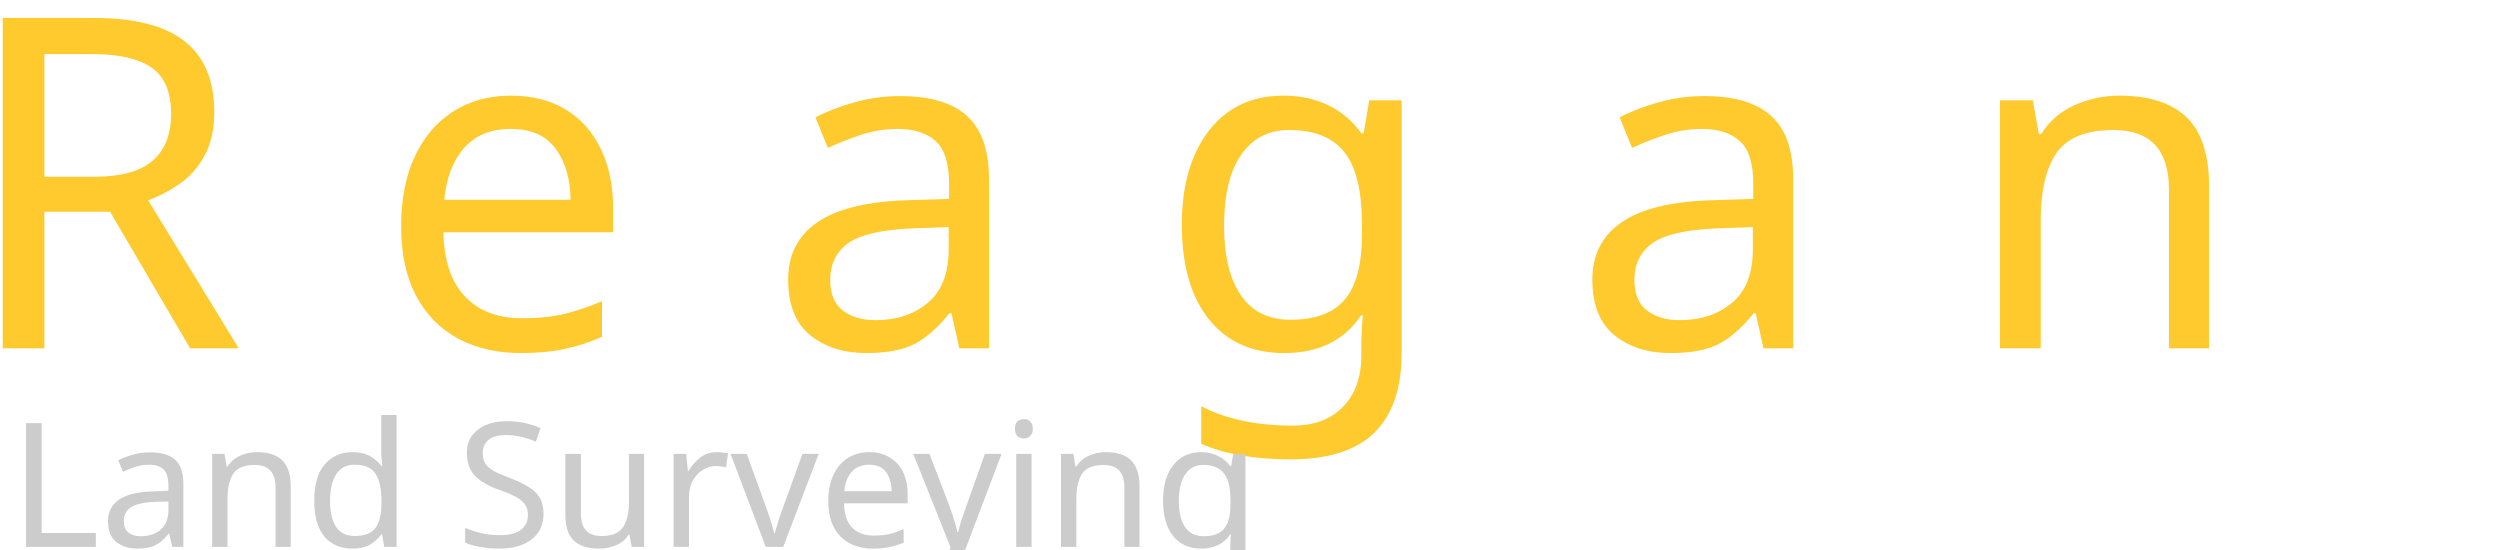
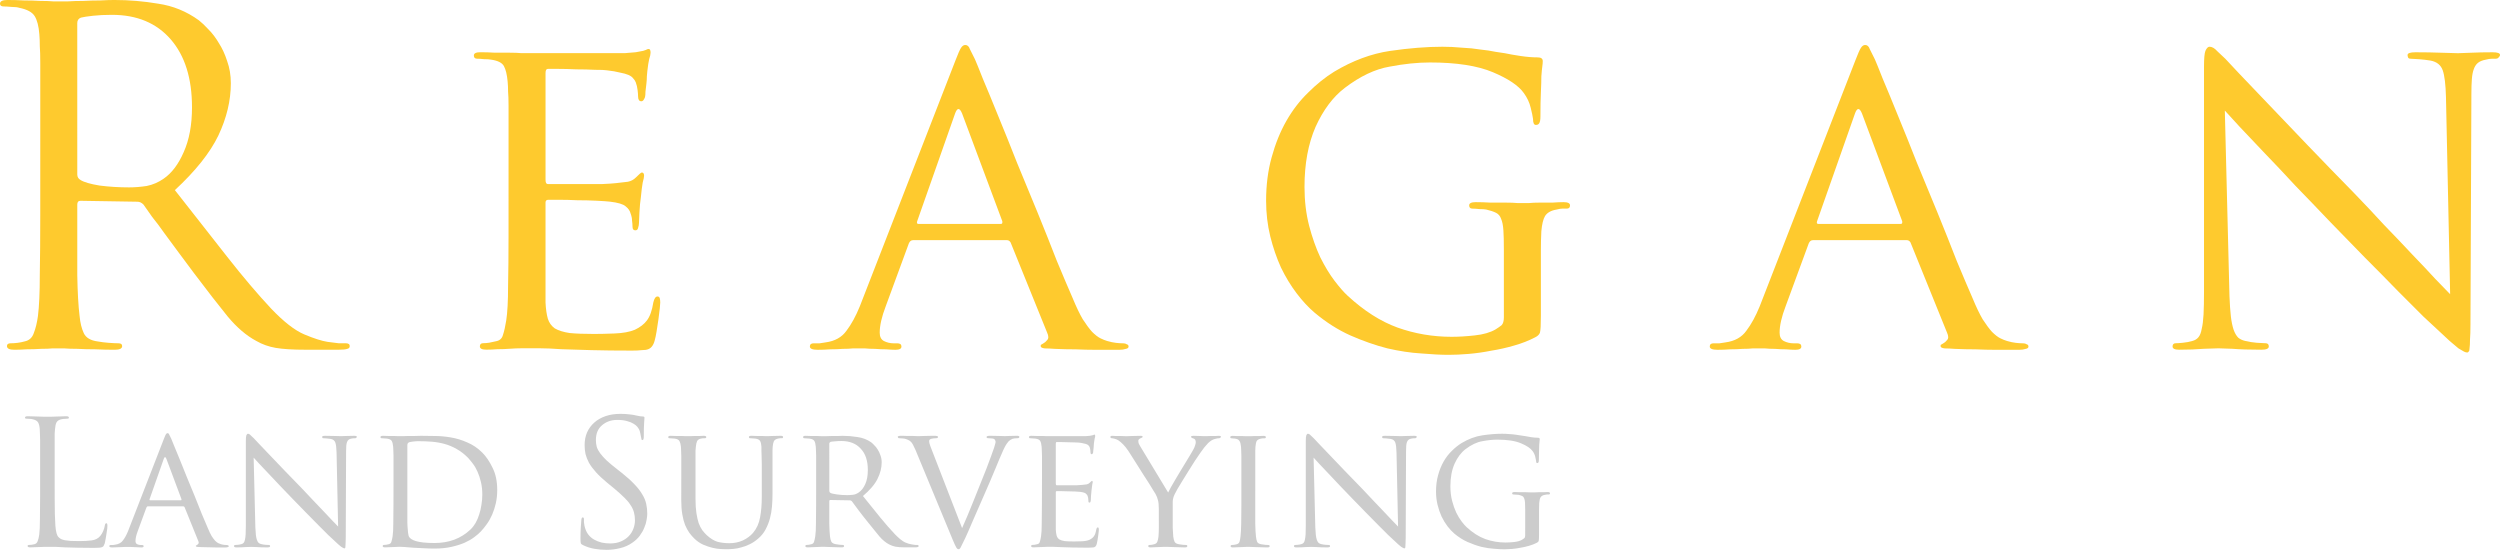
<svg xmlns="http://www.w3.org/2000/svg" width="691.74" height="152.13" version="1.1" viewBox="0 0 183.02 40.251">
-   <g transform="translate(-48.434 -97.556)" font-family="sans-serif" stroke-width=".265">
-     <text x="45.352" y="123.058" font-size="33.867px" letter-spacing="9.525px" style="line-height:1.25" xml:space="preserve">
-       <tspan x="45.352" y="123.058" fill="#feca2e" font-family="'Trajan Pro'" font-size="33.867px" stroke-width=".265">Reagan</tspan>
-     </text>
-     <text x="49.107" y="137.591" font-size="12.7px" letter-spacing="0px" style="line-height:1.25" xml:space="preserve">
-       <tspan x="49.107" y="137.591" fill="#cccccc" font-family="'Trajan Pro'" font-size="12.7px" stroke-width=".265">Land Surveying</tspan>
-     </text>
+   <g transform="translate(-48.434 -97.556)">
+     <g id="logo-reagan">
+       <g fill="#feca2e" stroke-width=".265" aria-label="Reagan">
+         <path d="m51.38 113.34q0 2.438-0.034 4.369 0 1.897-0.135 2.98-0.102 0.745-0.305 1.253-0.169 0.508-0.677 0.61-0.237 0.068-0.508 0.102t-0.508 0.034q-0.271 0-0.271 0.203 0 0.271 0.542 0.271 0.373 0 0.914-0.034 0.542 0 1.05-0.034 0.508 0 0.847-0.034 0.373 0 0.373 0 0.068 0 0.44 0 0.406 0.034 0.982 0.034 0.61 0.034 1.321 0.034 0.711 0.034 1.422 0.034 0.542 0 0.542-0.271 0-0.203-0.271-0.203-0.237 0-0.711-0.034-0.44-0.034-0.813-0.102-0.779-0.102-1.016-0.61t-0.305-1.253q-0.135-1.084-0.169-2.98 0-1.93 0-4.369v-0.813q0-0.271 0.237-0.271l4.166 0.068q0.237 0 0.44 0.203 0.237 0.339 0.643 0.914 0.44 0.542 0.914 1.219 0.508 0.677 1.05 1.422 0.542 0.745 1.084 1.456 1.456 1.93 2.472 3.183 1.016 1.219 2.1 1.795 0.643 0.373 1.422 0.508t2.201 0.135h2.405q0.474 0 0.643-0.068 0.169-0.034 0.169-0.203 0-0.203-0.305-0.203-0.169 0-0.508 0-0.339-0.034-0.813-0.102-0.643-0.102-1.693-0.542-1.05-0.44-2.438-1.897-1.49-1.592-3.217-3.793-1.727-2.201-3.827-4.877 2.269-2.1 3.183-3.996 0.914-1.93 0.914-3.827 0-0.881-0.271-1.626-0.237-0.745-0.61-1.321-0.339-0.576-0.745-0.982-0.406-0.44-0.711-0.677-1.355-0.982-2.98-1.219-1.592-0.271-3.217-0.271-0.406 0-1.016 0.034-0.61 0-1.253 0.034-0.61 0-1.118 0.034-0.474 0-0.61 0-0.068 0-0.474 0-0.373-0.034-0.948-0.034-0.542-0.034-1.185-0.034-0.643-0.034-1.219-0.034-0.542 0-0.542 0.271 0 0.203 0.271 0.203 0.237 0 0.576 0.034 0.373 0 0.576 0.068 0.847 0.169 1.118 0.61 0.271 0.44 0.339 1.321 0.034 0.406 0.034 0.881 0.034 0.44 0.034 1.219 0 0.745 0 1.998t0 3.217zm2.709-14.089q0-0.305 0.271-0.406 0.271-0.068 0.881-0.135 0.61-0.068 1.389-0.068 2.743 0 4.301 1.795 1.558 1.795 1.558 4.978 0 1.93-0.61 3.285-0.576 1.321-1.456 1.93-0.576 0.406-1.253 0.542-0.677 0.102-1.287 0.102-1.118 0-2.167-0.135-1.016-0.169-1.389-0.406-0.237-0.135-0.237-0.406z" />
+         <path d="m85.662 114.79q0 2.1-0.034 3.725 0 1.626-0.135 2.506-0.102 0.643-0.237 1.05-0.102 0.406-0.542 0.474-0.203 0.034-0.474 0.102-0.237 0.034-0.44 0.034-0.237 0-0.237 0.237t0.474 0.237q0.373 0 0.813-0.034 0.474 0 0.914-0.034 0.474-0.034 0.847-0.034t0.44 0q0.339 0 0.914 0 0.61 0 1.558 0.068 0.914 0.034 2.201 0.068 1.287 0.034 2.98 0.034 0.44 0 0.711-0.034 0.305 0 0.474-0.068 0.169-0.068 0.271-0.203 0.135-0.169 0.203-0.44 0.068-0.237 0.135-0.643 0.068-0.44 0.135-0.881 0.068-0.474 0.102-0.813 0.034-0.373 0.034-0.44 0-0.169-0.034-0.305-0.034-0.135-0.169-0.135-0.203 0-0.305 0.44-0.135 0.881-0.474 1.321-0.305 0.406-0.881 0.677-0.576 0.237-1.49 0.271-0.914 0.034-1.49 0.034-1.118 0-1.795-0.068-0.677-0.102-1.084-0.339-0.373-0.271-0.508-0.711-0.135-0.474-0.169-1.185 0-0.203 0-0.847 0-0.677 0-1.456 0-0.779 0-1.49 0-0.745 0-1.118v-2.405q0-0.203 0.203-0.203 0.203 0 0.813 0 0.61 0 1.321 0.034 0.711 0 1.389 0.034t0.982 0.068q0.881 0.102 1.151 0.339 0.305 0.237 0.373 0.542 0.102 0.271 0.102 0.508 0.034 0.237 0.034 0.44 0 0.271 0.203 0.271 0.169 0 0.203-0.169 0.068-0.203 0.068-0.373 0-0.169 0.034-0.779 0.034-0.643 0.102-1.084 0.068-0.711 0.135-1.084 0.102-0.373 0.102-0.508 0-0.237-0.169-0.237-0.068 0-0.44 0.373-0.237 0.237-0.576 0.305-0.339 0.034-0.881 0.102-0.271 0.034-1.016 0.068-0.745 0-1.592 0-0.847 0-1.558 0-0.677 0-0.813 0-0.169 0-0.169-0.305v-7.823q0-0.305 0.169-0.305 0.135 0 0.745 0 0.61 0 1.321 0.034 0.745 0 1.389 0.034 0.643 0 0.847 0.034 0.61 0.068 0.982 0.169 0.373 0.068 0.61 0.169 0.237 0.102 0.339 0.237 0.135 0.135 0.203 0.305 0.102 0.271 0.135 0.576 0.034 0.271 0.034 0.44 0 0.373 0.237 0.373 0.102 0 0.169-0.102 0.068-0.102 0.102-0.203 0.034-0.135 0.034-0.406 0.034-0.271 0.068-0.576 0.034-0.305 0.034-0.542 0.034-0.271 0.034-0.373 0.068-0.61 0.135-0.881 0.102-0.305 0.102-0.474 0-0.271-0.135-0.271-0.102 0-0.203 0.068-0.102 0.034-0.203 0.068-0.169 0.034-0.542 0.102-0.373 0.034-0.813 0.068-0.169 0-0.745 0-0.576 0-1.355 0-0.779 0-1.659 0-0.847 0-1.592 0-0.711 0-1.219 0-0.508 0-0.542 0-0.068 0-0.44 0-0.339-0.034-0.847-0.034-0.508 0-1.084 0-0.576-0.034-1.084-0.034-0.474 0-0.474 0.237 0 0.237 0.237 0.237 0.203 0 0.508 0.034 0.339 0 0.508 0.034 0.745 0.102 0.948 0.474 0.203 0.373 0.271 1.118 0.034 0.339 0.034 0.745 0.034 0.373 0.034 1.05 0 0.643 0 1.693t0 2.709z" />
+         <path d="m111.38 119.98q-0.44 1.084-0.982 1.795-0.508 0.711-1.524 0.847-0.169 0.034-0.44 0.068-0.271 0-0.44 0-0.271 0-0.271 0.237t0.576 0.237q0.44 0 0.914-0.034 0.508 0 0.914-0.034 0.44 0 0.745-0.034 0.339 0 0.44 0 0.135 0 0.44 0 0.339 0.034 0.745 0.034 0.406 0.034 0.813 0.034 0.406 0.034 0.677 0.034 0.44 0 0.44-0.237t-0.305-0.237h-0.271q-0.373 0-0.711-0.169-0.305-0.169-0.305-0.61 0-0.779 0.44-1.93l1.693-4.606q0.102-0.237 0.305-0.237h6.875q0.169 0 0.271 0.169l2.675 6.604q0.169 0.373 0 0.542-0.135 0.169-0.271 0.237-0.102 0.068-0.169 0.102-0.034 0-0.034 0.102 0 0.135 0.305 0.169 0.305 0 0.745 0.034 0.779 0.034 1.524 0.034 0.779 0.034 1.422 0.034 0.677 0 1.118 0 0.474 0 0.643 0 0.271 0 0.474-0.068 0.203-0.034 0.203-0.169 0-0.135-0.135-0.169-0.102-0.068-0.237-0.068-0.237 0-0.542-0.034t-0.643-0.135q-0.237-0.068-0.508-0.203-0.271-0.135-0.61-0.474-0.305-0.339-0.677-0.914-0.339-0.576-0.745-1.558-0.474-1.084-1.151-2.709-0.643-1.659-1.389-3.488t-1.524-3.692q-0.745-1.897-1.389-3.454-0.643-1.592-1.118-2.709-0.44-1.118-0.576-1.422-0.237-0.474-0.373-0.745-0.102-0.305-0.339-0.305-0.169 0-0.305 0.203t-0.406 0.914zm4.301-6.028q-0.169 0-0.102-0.203l2.777-7.891q0.237-0.643 0.508 0l2.946 7.891q0.034 0.203-0.102 0.203z" />
+         <path d="m158.53 120.79q0 0.406-0.169 0.576-0.169 0.135-0.44 0.305-0.576 0.339-1.524 0.44-0.914 0.102-1.693 0.102-2.066 0-3.962-0.677-1.863-0.677-3.658-2.337-0.406-0.373-0.948-1.084-0.542-0.711-1.05-1.727-0.474-1.016-0.813-2.303-0.339-1.321-0.339-2.845 0-2.54 0.813-4.403 0.847-1.863 2.134-2.845 1.693-1.287 3.285-1.558 1.592-0.305 2.946-0.305 2.913 0 4.606 0.711 1.693 0.711 2.269 1.524 0.373 0.508 0.508 1.084 0.135 0.542 0.169 0.813 0 0.44 0.203 0.44 0.169 0 0.237-0.102 0.102-0.135 0.102-0.508 0-1.084 0.034-1.795t0.034-1.151q0.034-0.474 0.068-0.711 0.034-0.237 0.034-0.406 0-0.271-0.373-0.271-0.576 0-1.253-0.102t-1.151-0.203q-0.203-0.034-0.677-0.102-0.474-0.102-1.118-0.169-0.61-0.102-1.355-0.135-0.711-0.068-1.422-0.068-1.727 0-3.827 0.305-2.066 0.305-4.098 1.524-0.982 0.61-1.897 1.524-0.914 0.881-1.592 2.066-0.677 1.185-1.084 2.675-0.406 1.456-0.406 3.183 0 1.355 0.305 2.608 0.305 1.219 0.779 2.269 0.508 1.05 1.151 1.897t1.321 1.422q1.253 1.05 2.608 1.659 1.389 0.61 2.709 0.948 1.321 0.305 2.472 0.373 1.185 0.102 2.032 0.102 0.643 0 1.456-0.068t1.659-0.237q0.847-0.135 1.659-0.373 0.847-0.237 1.558-0.61 0.271-0.135 0.339-0.339 0.068-0.237 0.068-1.219v-3.217q0-0.914 0-1.592 0-0.711 0.034-1.389 0.068-0.779 0.271-1.118 0.237-0.373 0.847-0.474 0.271-0.068 0.406-0.068 0.169 0 0.339 0 0.237 0 0.237-0.237 0-0.237-0.474-0.237-0.339 0-0.813 0.034-0.474 0-0.948 0-0.44 0-0.779 0.034-0.339 0-0.373 0-0.068 0-0.44 0-0.373-0.034-0.881-0.034t-1.118 0q-0.576-0.034-1.084-0.034-0.474 0-0.474 0.237 0 0.237 0.237 0.237 0.203 0 0.508 0.034 0.339 0 0.508 0.034 0.44 0.102 0.711 0.237 0.271 0.135 0.373 0.44 0.135 0.305 0.169 0.847 0.034 0.508 0.034 1.389z" />
+         <path d="m177.26 119.98q-0.44 1.084-0.982 1.795-0.508 0.711-1.524 0.847-0.169 0.034-0.44 0.068-0.271 0-0.44 0-0.271 0-0.271 0.237t0.576 0.237q0.44 0 0.914-0.034 0.508 0 0.914-0.034 0.44 0 0.745-0.034 0.339 0 0.44 0 0.135 0 0.44 0 0.339 0.034 0.745 0.034 0.406 0.034 0.813 0.034 0.406 0.034 0.677 0.034 0.44 0 0.44-0.237t-0.305-0.237h-0.271q-0.373 0-0.711-0.169-0.305-0.169-0.305-0.61 0-0.779 0.44-1.93l1.693-4.606q0.102-0.237 0.305-0.237h6.875q0.169 0 0.271 0.169l2.675 6.604q0.169 0.373 0 0.542-0.135 0.169-0.271 0.237-0.102 0.068-0.169 0.102-0.034 0-0.034 0.102 0 0.135 0.305 0.169 0.305 0 0.745 0.034 0.779 0.034 1.524 0.034 0.779 0.034 1.422 0.034 0.677 0 1.118 0 0.474 0 0.643 0 0.271 0 0.474-0.068 0.203-0.034 0.203-0.169 0-0.135-0.135-0.169-0.102-0.068-0.237-0.068-0.237 0-0.542-0.034t-0.643-0.135q-0.237-0.068-0.508-0.203-0.271-0.135-0.61-0.474-0.305-0.339-0.677-0.914-0.339-0.576-0.745-1.558-0.474-1.084-1.151-2.709-0.643-1.659-1.389-3.488t-1.524-3.692q-0.745-1.897-1.389-3.454-0.643-1.592-1.118-2.709-0.44-1.118-0.576-1.422-0.237-0.474-0.373-0.745-0.102-0.305-0.339-0.305-0.169 0-0.305 0.203-0.135 0.203-0.406 0.914zm4.301-6.028q-0.169 0-0.102-0.203l2.777-7.891q0.237-0.643 0.508 0l2.946 7.891q0.034 0.203-0.102 0.203z" />
+         <path d="m211.31 105.65q0.339 0.373 1.084 1.185 0.779 0.813 1.829 1.93 1.05 1.084 2.269 2.405 1.253 1.287 2.54 2.642 1.185 1.219 2.506 2.574 1.321 1.321 2.438 2.472 1.118 1.118 1.897 1.897 0.813 0.745 0.914 0.847 0.61 0.576 0.982 0.914 0.406 0.339 0.643 0.542 0.271 0.169 0.406 0.237 0.135 0.068 0.237 0.068 0.068 0 0.102-0.068 0.068-0.034 0.068-0.237 0.034-0.237 0.034-0.643 0.034-0.406 0.034-1.118l0.068-16.866q0-0.643 0.034-1.084t0.135-0.711q0.102-0.305 0.305-0.474 0.203-0.169 0.576-0.237 0.271-0.068 0.44-0.068t0.271 0q0.169 0 0.237-0.102 0.102-0.102 0.102-0.169 0-0.203-0.542-0.203-0.914 0-1.592 0.034-0.677 0.034-0.948 0.034t-1.185-0.034-1.93-0.034q-0.576 0-0.576 0.203 0 0.068 0.034 0.169 0.034 0.102 0.203 0.102 0.169 0 0.61 0.034t0.847 0.102q0.677 0.135 0.881 0.711 0.203 0.576 0.237 1.964l0.305 14.427q-0.339-0.339-1.084-1.118-0.711-0.779-1.693-1.795-0.948-1.016-2.066-2.167-1.084-1.185-2.201-2.337-1.727-1.761-3.353-3.454-1.626-1.693-2.913-3.048-1.287-1.355-2.134-2.235-0.847-0.914-1.016-1.084-0.237-0.237-0.576-0.542-0.305-0.339-0.576-0.339-0.169 0-0.305 0.305-0.102 0.271-0.102 1.151v16.493q0 0.982-0.034 1.659-0.034 0.643-0.135 1.05-0.068 0.406-0.237 0.61-0.169 0.203-0.44 0.271-0.339 0.102-0.711 0.135-0.339 0.034-0.508 0.034-0.237 0-0.237 0.237t0.474 0.237q1.016 0 1.829-0.068 0.847-0.034 1.05-0.034t1.016 0.034q0.847 0.068 2.134 0.068 0.542 0 0.542-0.237t-0.237-0.237q-0.203 0-0.643-0.034-0.44-0.034-0.847-0.135-0.305-0.068-0.508-0.237-0.203-0.203-0.339-0.576-0.135-0.406-0.203-0.982-0.068-0.61-0.102-1.49z" />
+       </g>
+     </g>
+     <g id="logo-land-surveying" stroke-width=".265" aria-label="Land Surveying">
+       <g fill="#ccc">
+         <path d="m52.435 131.71q0-0.737 0-1.206t0-0.749q0-0.292 0-0.457 0.013-0.178 0.025-0.33 0.025-0.33 0.114-0.495 0.102-0.178 0.381-0.229 0.114-0.025 0.229-0.025 0.127-0.013 0.191-0.013 0.102 0 0.102-0.076 0-0.102-0.203-0.102-0.14 0-0.368 0.013-0.216 0-0.432 0.013-0.216 0-0.381 0.013-0.165 0-0.191 0t-0.178 0q-0.14-0.013-0.356-0.013-0.203-0.013-0.445-0.013-0.241-0.013-0.457-0.013-0.203 0-0.203 0.102 0 0.076 0.102 0.076 0.089 0 0.216 0.013 0.14 0 0.216 0.025 0.318 0.064 0.419 0.229t0.127 0.495q0.013 0.152 0.013 0.33 0.013 0.165 0.013 0.457 0 0.279 0 0.749t0 1.206v2.235q0 0.914-0.013 1.638 0 0.711-0.051 1.118-0.038 0.279-0.114 0.47-0.064 0.191-0.254 0.229-0.089 0.025-0.191 0.038t-0.191 0.013q-0.102 0-0.102 0.076 0 0.102 0.203 0.102 0.14 0 0.33-0.013 0.203 0 0.394-0.013 0.191 0 0.33-0.013 0.152 0 0.191 0 0.279 0 0.584 0 0.305 0.013 0.711 0.038 0.406 0.013 0.914 0.025t1.194 0.013q0.254 0 0.394-0.013 0.152-0.013 0.229-0.051t0.102-0.102q0.038-0.064 0.076-0.178 0.038-0.14 0.064-0.33 0.038-0.203 0.064-0.394 0.038-0.191 0.051-0.343t0.013-0.203q0-0.191-0.076-0.191-0.089 0-0.114 0.165-0.025 0.178-0.114 0.394t-0.216 0.368q-0.229 0.279-0.635 0.33-0.394 0.051-0.902 0.051-0.368 0-0.635-0.013-0.254-0.025-0.432-0.051-0.165-0.038-0.279-0.089-0.102-0.064-0.178-0.14-0.178-0.165-0.229-0.838t-0.051-2.07z" />
+         <path d="m57.807 136.44q-0.165 0.406-0.368 0.673-0.191 0.267-0.572 0.318-0.064 0.013-0.165 0.025-0.102 0-0.165 0-0.102 0-0.102 0.089t0.216 0.089q0.165 0 0.343-0.013 0.191 0 0.343-0.013 0.165 0 0.279-0.013 0.127 0 0.165 0 0.051 0 0.165 0 0.127 0.013 0.279 0.013 0.152 0.013 0.305 0.013 0.152 0.013 0.254 0.013 0.165 0 0.165-0.089t-0.114-0.089h-0.102q-0.14 0-0.267-0.064-0.114-0.064-0.114-0.229 0-0.292 0.165-0.724l0.635-1.727q0.038-0.089 0.114-0.089h2.578q0.064 0 0.102 0.064l1.003 2.477q0.064 0.14 0 0.203-0.051 0.064-0.102 0.089-0.038 0.025-0.064 0.038-0.013 0-0.013 0.038 0 0.051 0.114 0.064 0.114 0 0.279 0.013 0.292 0.013 0.572 0.013 0.292 0.013 0.533 0.013 0.254 0 0.419 0 0.178 0 0.241 0 0.102 0 0.178-0.025 0.076-0.013 0.076-0.064t-0.051-0.064q-0.038-0.025-0.089-0.025-0.089 0-0.203-0.013t-0.241-0.051q-0.089-0.025-0.191-0.076t-0.229-0.178q-0.114-0.127-0.254-0.343-0.127-0.216-0.279-0.584-0.178-0.406-0.432-1.016-0.241-0.622-0.521-1.308t-0.572-1.384q-0.279-0.711-0.521-1.295-0.241-0.597-0.419-1.016-0.165-0.419-0.216-0.533-0.089-0.178-0.14-0.279-0.038-0.114-0.127-0.114-0.064 0-0.114 0.076t-0.152 0.343zm1.613-2.261q-0.064 0-0.038-0.076l1.041-2.959q0.089-0.241 0.191 0l1.105 2.959q0.013 0.076-0.038 0.076z" />
+         <path d="m67.002 131.06q0.127 0.14 0.406 0.445 0.292 0.305 0.686 0.724 0.394 0.406 0.851 0.902 0.47 0.483 0.953 0.991 0.445 0.457 0.94 0.965 0.495 0.495 0.914 0.927 0.419 0.419 0.711 0.711 0.305 0.279 0.343 0.318 0.229 0.216 0.368 0.343 0.152 0.127 0.241 0.203 0.102 0.064 0.152 0.089t0.089 0.025q0.025 0 0.038-0.025 0.025-0.013 0.025-0.089 0.013-0.089 0.013-0.241 0.013-0.152 0.013-0.419l0.025-6.325q0-0.241 0.013-0.406t0.051-0.267q0.038-0.114 0.114-0.178t0.216-0.089q0.102-0.025 0.165-0.025t0.102 0q0.064 0 0.089-0.038 0.038-0.038 0.038-0.064 0-0.076-0.203-0.076-0.343 0-0.597 0.013t-0.356 0.013-0.445-0.013-0.724-0.013q-0.216 0-0.216 0.076 0 0.025 0.013 0.064t0.076 0.038 0.229 0.013 0.318 0.038q0.254 0.051 0.33 0.267t0.089 0.737l0.114 5.41q-0.127-0.127-0.406-0.419-0.267-0.292-0.635-0.673-0.356-0.381-0.775-0.813-0.406-0.445-0.826-0.876-0.648-0.66-1.257-1.295t-1.092-1.143-0.8-0.838q-0.318-0.343-0.381-0.406-0.089-0.089-0.216-0.203-0.114-0.127-0.216-0.127-0.064 0-0.114 0.114-0.038 0.102-0.038 0.432v6.185q0 0.368-0.013 0.622-0.013 0.241-0.051 0.394-0.025 0.152-0.089 0.229t-0.165 0.102q-0.127 0.038-0.267 0.051-0.127 0.013-0.191 0.013-0.089 0-0.089 0.089t0.178 0.089q0.381 0 0.686-0.025 0.318-0.013 0.394-0.013t0.381 0.013q0.318 0.025 0.8 0.025 0.203 0 0.203-0.089t-0.089-0.089q-0.076 0-0.241-0.013t-0.318-0.051q-0.114-0.025-0.191-0.089-0.076-0.076-0.127-0.216-0.051-0.152-0.076-0.368-0.025-0.229-0.038-0.559z" />
+         <path d="m77.238 134.49q0 0.787-0.013 1.397 0 0.61-0.051 0.94-0.038 0.241-0.089 0.394-0.038 0.14-0.203 0.178-0.076 0.025-0.178 0.038-0.089 0.013-0.165 0.013-0.089 0-0.089 0.089t0.178 0.089q0.14 0 0.318-0.013 0.178 0 0.356-0.013 0.178 0 0.305-0.013 0.127 0 0.152 0 0.038 0 0.292 0.013 0.254 0.025 0.622 0.051t0.775 0.038q0.419 0.025 0.787 0.025 0.711 0 1.257-0.127 0.559-0.127 0.965-0.305 0.419-0.191 0.699-0.406 0.292-0.216 0.47-0.406 0.229-0.241 0.445-0.546 0.229-0.318 0.394-0.699t0.267-0.826q0.102-0.457 0.102-0.965 0-0.965-0.343-1.638-0.33-0.686-0.749-1.105-0.495-0.495-1.105-0.749-0.597-0.267-1.219-0.368-0.61-0.102-1.181-0.102-0.559-0.013-0.978-0.013-0.254 0-0.495 0.013-0.241 0-0.457 0-0.203 0-0.356 0.013-0.14 0-0.191 0-0.025 0-0.165 0-0.127-0.013-0.318-0.013t-0.406 0q-0.216-0.013-0.406-0.013-0.178 0-0.178 0.089t0.089 0.089q0.076 0 0.191 0.013 0.127 0 0.191 0.013 0.279 0.038 0.356 0.178t0.102 0.419q0.013 0.127 0.013 0.279 0.013 0.14 0.013 0.394 0 0.241 0 0.635t0 1.016zm1.016-4.343q0-0.165 0.14-0.216 0.076-0.025 0.292-0.051t0.381-0.025q0.495 0 0.978 0.038t0.94 0.165 0.876 0.368q0.432 0.241 0.826 0.635 0.165 0.178 0.356 0.432 0.191 0.241 0.343 0.584 0.152 0.33 0.254 0.762 0.102 0.419 0.102 0.927 0 0.368-0.064 0.749-0.051 0.368-0.165 0.711-0.102 0.33-0.267 0.622-0.165 0.279-0.381 0.483-0.508 0.483-1.181 0.737-0.66 0.241-1.435 0.241-0.495 0-0.826-0.038t-0.546-0.102q-0.203-0.064-0.318-0.14t-0.165-0.152q-0.064-0.089-0.089-0.33t-0.038-0.445q0-0.076-0.013-0.292 0-0.216 0-0.521 0-0.318 0-0.711t0-0.826z" />
+         <path d="m92.821 137.81q0.521 0 1.016-0.127 0.495-0.114 0.902-0.406 0.33-0.229 0.533-0.508 0.216-0.292 0.33-0.584 0.127-0.292 0.165-0.559 0.051-0.267 0.051-0.457 0-0.381-0.076-0.724-0.076-0.356-0.292-0.699-0.203-0.356-0.572-0.737-0.356-0.381-0.914-0.826l-0.356-0.279q-0.457-0.356-0.762-0.635-0.292-0.279-0.47-0.521t-0.254-0.47q-0.064-0.241-0.064-0.508 0-0.699 0.445-1.079 0.457-0.394 1.118-0.394 0.432 0 0.724 0.089 0.292 0.076 0.47 0.191 0.191 0.114 0.279 0.229t0.114 0.165q0.064 0.102 0.102 0.318 0.051 0.203 0.064 0.318 0.013 0.076 0.025 0.127 0.013 0.038 0.076 0.038 0.089 0 0.089-0.292 0-0.648 0.025-0.965 0.025-0.33 0.025-0.381 0-0.089-0.127-0.089-0.076 0-0.178-0.013-0.089-0.013-0.267-0.051-0.241-0.064-0.533-0.089-0.279-0.038-0.648-0.038-0.61 0-1.092 0.165t-0.826 0.47-0.533 0.724q-0.178 0.419-0.178 0.927 0 0.33 0.064 0.648 0.076 0.305 0.254 0.648 0.191 0.33 0.508 0.686t0.826 0.775l0.572 0.47q0.406 0.343 0.686 0.622 0.279 0.267 0.445 0.533 0.178 0.254 0.254 0.533 0.076 0.267 0.076 0.597 0 0.305-0.114 0.61t-0.343 0.546q-0.216 0.229-0.559 0.381t-0.8 0.152q-0.318 0-0.622-0.064-0.305-0.076-0.572-0.229-0.254-0.152-0.432-0.394-0.178-0.254-0.254-0.61-0.025-0.14-0.038-0.254 0-0.127 0-0.216 0-0.14-0.089-0.14t-0.102 0.203q-0.013 0.152-0.038 0.508t-0.025 0.838q0 0.254 0.025 0.343 0.025 0.076 0.165 0.14 0.394 0.191 0.826 0.267t0.876 0.076z" />
+         <path d="m98.307 134.17q0 0.597 0.076 1.041t0.203 0.775q0.14 0.33 0.318 0.584 0.178 0.241 0.381 0.432 0.292 0.279 0.635 0.432 0.356 0.152 0.686 0.229t0.597 0.089 0.406 0.013q0.241 0 0.521-0.025 0.292-0.025 0.584-0.114 0.305-0.076 0.61-0.229 0.318-0.152 0.622-0.419 0.33-0.279 0.533-0.66t0.318-0.8q0.114-0.432 0.152-0.876 0.038-0.457 0.038-0.902v-1.156q0-0.622 0-1.016t0-0.635q0-0.254 0-0.394 0-0.152 0.013-0.279 0.025-0.267 0.089-0.406 0.076-0.14 0.305-0.191 0.102-0.025 0.152-0.025 0.064 0 0.127 0 0.089 0 0.089-0.089t-0.178-0.089q-0.254 0-0.572 0.013-0.305 0.013-0.368 0.013-0.025 0-0.152 0-0.114-0.013-0.292-0.013-0.165 0-0.368 0-0.203-0.013-0.394-0.013-0.178 0-0.178 0.089t0.089 0.089q0.076 0 0.191 0.013 0.127 0 0.191 0.013 0.279 0.038 0.356 0.191t0.089 0.406q0 0.127 0 0.279 0.013 0.14 0.013 0.394 0.013 0.241 0.013 0.635t0 1.016v1.359q0 0.838-0.127 1.499-0.114 0.648-0.508 1.118-0.292 0.343-0.749 0.559-0.457 0.203-0.978 0.203-0.483 0-0.876-0.102-0.381-0.114-0.787-0.483-0.178-0.165-0.33-0.368-0.152-0.216-0.267-0.521-0.102-0.318-0.165-0.737-0.064-0.432-0.064-1.016v-1.511q0-0.622 0-1.016t0-0.635q0-0.254 0-0.394 0.013-0.152 0.025-0.279 0.025-0.267 0.089-0.406 0.076-0.152 0.292-0.191 0.102-0.025 0.152-0.025 0.064 0 0.127 0 0.102 0 0.102-0.089t-0.191-0.089q-0.127 0-0.305 0.013-0.178 0-0.356 0-0.165 0-0.305 0.013-0.127 0-0.165 0t-0.178 0q-0.127-0.013-0.318-0.013-0.178 0-0.394 0-0.203-0.013-0.394-0.013-0.178 0-0.178 0.089t0.089 0.089q0.076 0 0.191 0.013 0.127 0 0.191 0.013 0.279 0.038 0.356 0.191t0.102 0.406q0.013 0.127 0.013 0.279 0.013 0.14 0.013 0.394 0 0.241 0 0.635t0 1.016z" />
+         <path d="m108.18 134.49q0 0.787-0.013 1.397 0 0.61-0.051 0.94-0.038 0.241-0.089 0.394-0.038 0.14-0.203 0.178-0.076 0.025-0.178 0.038-0.089 0.013-0.165 0.013-0.089 0-0.089 0.089t0.178 0.089q0.127 0 0.318-0.013 0.191 0 0.356-0.013 0.178 0 0.305-0.013 0.127 0 0.127 0 0.013 0 0.14 0 0.14 0.013 0.33 0.013 0.203 0.013 0.432 0.013 0.241 0.013 0.47 0.013 0.178 0 0.178-0.089t-0.089-0.089q-0.076 0-0.229-0.013t-0.267-0.038q-0.254-0.038-0.343-0.178-0.076-0.152-0.102-0.394-0.038-0.33-0.051-0.927 0-0.61 0-1.397v-0.254q0-0.089 0.076-0.089l1.422 0.025q0.089 0 0.152 0.064 0.089 0.114 0.216 0.292 0.14 0.178 0.292 0.394 0.165 0.203 0.343 0.445 0.178 0.229 0.356 0.445 0.483 0.61 0.813 1.003 0.343 0.394 0.711 0.584 0.216 0.114 0.457 0.165 0.254 0.051 0.737 0.051h0.699q0.152 0 0.203-0.025 0.064-0.013 0.064-0.064 0-0.089-0.102-0.089-0.051 0-0.14 0-0.089-0.013-0.254-0.038-0.216-0.025-0.508-0.152-0.292-0.14-0.737-0.597-0.483-0.508-1.067-1.219t-1.27-1.575q0.775-0.66 1.067-1.257 0.305-0.61 0.305-1.206 0-0.279-0.089-0.508-0.076-0.241-0.203-0.432-0.114-0.191-0.254-0.318-0.127-0.14-0.229-0.216-0.445-0.305-1.003-0.381-0.546-0.089-1.079-0.089-0.127 0-0.356 0.013-0.216 0-0.432 0t-0.394 0.013q-0.178 0-0.216 0-0.025 0-0.165 0-0.14-0.013-0.33-0.013t-0.419 0q-0.216-0.013-0.406-0.013-0.178 0-0.178 0.089t0.089 0.089q0.076 0 0.191 0.013 0.127 0 0.191 0.013 0.279 0.038 0.356 0.178t0.102 0.419q0.013 0.127 0.013 0.279 0.013 0.14 0.013 0.394 0 0.241 0 0.635t0 1.016zm0.965-4.458q0-0.076 0.089-0.127 0.089-0.025 0.318-0.038 0.229-0.025 0.483-0.025 0.902 0 1.41 0.559 0.521 0.546 0.521 1.562 0 0.622-0.191 1.041t-0.483 0.61q-0.203 0.14-0.419 0.165t-0.419 0.025q-0.191 0-0.381-0.013t-0.368-0.038q-0.165-0.025-0.292-0.051t-0.191-0.064q-0.076-0.051-0.076-0.14z" />
+         <path d="m116.76 130.78q-0.127-0.33-0.216-0.559-0.089-0.241-0.089-0.343 0-0.064 0.013-0.102 0.025-0.051 0.114-0.089 0.076-0.025 0.191-0.038t0.216-0.013q0.114 0 0.114-0.102 0-0.076-0.305-0.076-0.33 0-0.648 0.013-0.305 0.013-0.394 0.013-0.051 0-0.191 0-0.14-0.013-0.318-0.013t-0.394 0q-0.203-0.013-0.406-0.013-0.292 0-0.292 0.076 0 0.025 0.025 0.064 0.013 0.038 0.064 0.038t0.178 0.013q0.114 0 0.254 0.025 0.14 0.038 0.241 0.089 0.102 0.038 0.191 0.127 0.089 0.076 0.165 0.229 0.076 0.14 0.178 0.368l2.743 6.617q0.165 0.394 0.241 0.521 0.076 0.14 0.178 0.14 0.089 0 0.165-0.165 0.089-0.165 0.318-0.648 0.191-0.406 0.546-1.245 0.368-0.838 0.889-2.032 0.216-0.495 0.419-0.965 0.203-0.483 0.368-0.876t0.279-0.673q0.127-0.292 0.178-0.406 0.114-0.279 0.203-0.445 0.089-0.178 0.165-0.279 0.076-0.114 0.127-0.165 0.064-0.064 0.127-0.102 0.152-0.102 0.305-0.114 0.165-0.013 0.229-0.013 0.127 0 0.127-0.102 0-0.076-0.178-0.076-0.254 0-0.546 0.013-0.279 0.013-0.33 0.013-0.102 0-0.432-0.013t-0.66-0.013q-0.254 0-0.254 0.089t0.127 0.089q0.102 0 0.191 0.013 0.089 0 0.191 0.025 0.089 0.025 0.114 0.102 0.038 0.064 0.038 0.127t-0.038 0.178q-0.025 0.102-0.064 0.229-0.064 0.191-0.216 0.61-0.152 0.406-0.356 0.953-0.203 0.533-0.457 1.143-0.241 0.61-0.483 1.206-0.241 0.584-0.457 1.118-0.216 0.521-0.381 0.876z" />
+         <path d="m124.71 134.49q0 0.787-0.013 1.397 0 0.61-0.051 0.94-0.038 0.241-0.089 0.394-0.038 0.152-0.203 0.178-0.076 0.013-0.178 0.038-0.089 0.013-0.165 0.013-0.089 0-0.089 0.089t0.178 0.089q0.14 0 0.305-0.013 0.178 0 0.343-0.013 0.178-0.013 0.318-0.013t0.165 0q0.127 0 0.343 0 0.229 0 0.584 0.025 0.343 0.013 0.826 0.025t1.118 0.013q0.165 0 0.267-0.013 0.114 0 0.178-0.025t0.102-0.076q0.051-0.064 0.076-0.165 0.025-0.089 0.051-0.241 0.025-0.165 0.051-0.33 0.025-0.178 0.038-0.305 0.013-0.14 0.013-0.165 0-0.064-0.013-0.114t-0.064-0.051q-0.076 0-0.114 0.165-0.051 0.33-0.178 0.495-0.114 0.152-0.33 0.254-0.216 0.089-0.559 0.102t-0.559 0.013q-0.419 0-0.673-0.025-0.254-0.038-0.406-0.127-0.14-0.102-0.191-0.267-0.051-0.178-0.064-0.445 0-0.076 0-0.318 0-0.254 0-0.546t0-0.559q0-0.279 0-0.419v-0.902q0-0.076 0.076-0.076t0.305 0 0.495 0.013q0.267 0 0.521 0.013t0.368 0.025q0.33 0.038 0.432 0.127 0.114 0.089 0.14 0.203 0.038 0.102 0.038 0.191 0.013 0.089 0.013 0.165 0 0.102 0.076 0.102 0.064 0 0.076-0.064 0.025-0.076 0.025-0.14t0.013-0.292q0.013-0.241 0.038-0.406 0.025-0.267 0.051-0.406 0.038-0.14 0.038-0.191 0-0.089-0.064-0.089-0.025 0-0.165 0.14-0.089 0.089-0.216 0.114-0.127 0.013-0.33 0.038-0.102 0.013-0.381 0.025-0.279 0-0.597 0t-0.584 0q-0.254 0-0.305 0-0.064 0-0.064-0.114v-2.934q0-0.114 0.064-0.114 0.051 0 0.279 0t0.495 0.013q0.279 0 0.521 0.013 0.241 0 0.318 0.013 0.229 0.025 0.368 0.064 0.14 0.025 0.229 0.064t0.127 0.089q0.051 0.051 0.076 0.114 0.038 0.102 0.051 0.216 0.013 0.102 0.013 0.165 0 0.14 0.089 0.14 0.038 0 0.064-0.038t0.038-0.076q0.013-0.051 0.013-0.152 0.013-0.102 0.025-0.216t0.013-0.203q0.013-0.102 0.013-0.14 0.025-0.229 0.051-0.33 0.038-0.114 0.038-0.178 0-0.102-0.051-0.102-0.038 0-0.076 0.025-0.038 0.013-0.076 0.025-0.064 0.013-0.203 0.038-0.14 0.013-0.305 0.025-0.064 0-0.279 0t-0.508 0-0.622 0q-0.318 0-0.597 0-0.267 0-0.457 0t-0.203 0q-0.025 0-0.165 0-0.127-0.013-0.318-0.013t-0.406 0q-0.216-0.013-0.406-0.013-0.178 0-0.178 0.089t0.089 0.089q0.076 0 0.191 0.013 0.127 0 0.191 0.013 0.279 0.038 0.356 0.178t0.102 0.419q0.013 0.127 0.013 0.279 0.013 0.14 0.013 0.394 0 0.241 0 0.635t0 1.016z" />
+         <path d="m133.27 135.75q0 0.14 0 0.445t-0.025 0.635q-0.025 0.241-0.089 0.394-0.064 0.14-0.241 0.178-0.076 0.025-0.165 0.038t-0.165 0.013q-0.089 0-0.089 0.089t0.178 0.089q0.127 0 0.305-0.013 0.178 0 0.343-0.013 0.178 0 0.292-0.013 0.127 0 0.152 0t0.152 0q0.14 0.013 0.343 0.013 0.203 0.013 0.445 0.013 0.241 0.013 0.47 0.013 0.178 0 0.178-0.089t-0.089-0.089q-0.076 0-0.241-0.013-0.152-0.013-0.267-0.038-0.254-0.038-0.33-0.178-0.076-0.152-0.102-0.394-0.025-0.33-0.038-0.635 0-0.305 0-0.445v-0.927q0-0.267 0-0.521 0-0.267 0.14-0.559 0.051-0.114 0.203-0.381 0.165-0.267 0.368-0.61 0.216-0.356 0.457-0.737t0.457-0.724q0.229-0.343 0.406-0.597 0.191-0.267 0.279-0.381 0.178-0.216 0.279-0.318 0.114-0.114 0.279-0.216 0.14-0.076 0.279-0.102 0.14-0.038 0.241-0.038 0.064 0 0.102-0.038t0.038-0.076q0-0.064-0.14-0.064-0.076 0-0.254 0.013-0.165 0-0.343 0t-0.33 0.013q-0.14 0-0.165 0-0.064 0-0.318-0.013-0.241-0.013-0.457-0.013-0.178 0-0.178 0.064 0 0.089 0.165 0.127 0.178 0.051 0.178 0.279 0 0.102-0.051 0.241-0.038 0.14-0.14 0.318-0.051 0.089-0.191 0.33-0.14 0.229-0.33 0.546-0.178 0.305-0.394 0.648-0.203 0.343-0.394 0.66-0.178 0.318-0.33 0.572-0.14 0.254-0.191 0.368l-2.032-3.365q-0.064-0.102-0.114-0.203-0.038-0.102-0.038-0.216t0.14-0.178q0.178-0.064 0.178-0.114 0-0.038-0.025-0.051-0.025-0.025-0.127-0.025-0.33 0-0.622 0.013-0.279 0.013-0.343 0.013-0.025 0-0.165 0-0.14-0.013-0.33-0.013-0.178 0-0.356 0-0.178-0.013-0.254-0.013-0.14 0-0.14 0.076 0 0.102 0.114 0.102 0.064 0 0.203 0.038t0.267 0.114q0.152 0.102 0.343 0.292t0.394 0.495q0.089 0.14 0.267 0.419t0.394 0.622q0.216 0.33 0.432 0.686 0.229 0.343 0.419 0.648t0.318 0.521q0.127 0.203 0.152 0.241 0.127 0.229 0.178 0.457 0.064 0.216 0.064 0.648z" />
+         <path d="m140.33 132.59q0-0.622 0-1.016t0-0.635q0-0.254 0-0.394 0.013-0.152 0.013-0.279 0.025-0.292 0.089-0.419 0.076-0.127 0.305-0.178 0.102-0.025 0.152-0.025 0.064 0 0.127 0 0.089 0 0.089-0.089t-0.178-0.089q-0.127 0-0.318 0.013-0.178 0-0.356 0-0.165 0-0.305 0.013-0.127 0-0.14 0-0.025 0-0.152 0-0.127-0.013-0.305-0.013-0.165 0-0.356 0-0.178-0.013-0.318-0.013-0.178 0-0.178 0.089t0.089 0.089q0.064 0 0.152 0.013 0.089 0 0.191 0.025 0.178 0.038 0.254 0.178 0.076 0.127 0.102 0.406 0.013 0.127 0.013 0.279 0.013 0.14 0.013 0.394 0 0.241 0 0.635t0 1.016v1.905q0 0.787-0.013 1.397t-0.051 0.94q-0.025 0.241-0.076 0.394-0.051 0.14-0.216 0.178-0.076 0.025-0.178 0.038-0.089 0.013-0.165 0.013-0.089 0-0.089 0.089t0.178 0.089q0.127 0 0.305-0.013 0.178 0 0.343-0.013 0.178 0 0.305-0.013 0.127 0 0.152 0 0.013 0 0.14 0 0.14 0.013 0.343 0.013 0.203 0.013 0.445 0.013 0.241 0.013 0.47 0.013 0.178 0 0.178-0.089t-0.089-0.089q-0.076 0-0.229-0.013t-0.279-0.038q-0.254-0.038-0.318-0.178-0.064-0.152-0.089-0.394-0.038-0.33-0.051-0.94 0-0.61 0-1.397z" />
+         <path d="m144.6 131.06q0.127 0.14 0.406 0.445 0.292 0.305 0.686 0.724 0.394 0.406 0.851 0.902 0.47 0.483 0.953 0.991 0.445 0.457 0.94 0.965 0.495 0.495 0.914 0.927 0.419 0.419 0.711 0.711 0.305 0.279 0.343 0.318 0.229 0.216 0.368 0.343 0.152 0.127 0.241 0.203 0.102 0.064 0.152 0.089t0.089 0.025q0.025 0 0.038-0.025 0.025-0.013 0.025-0.089 0.013-0.089 0.013-0.241 0.013-0.152 0.013-0.419l0.025-6.325q0-0.241 0.013-0.406t0.051-0.267q0.038-0.114 0.114-0.178t0.216-0.089q0.102-0.025 0.165-0.025t0.102 0q0.064 0 0.089-0.038 0.038-0.038 0.038-0.064 0-0.076-0.203-0.076-0.343 0-0.597 0.013t-0.356 0.013-0.445-0.013-0.724-0.013q-0.216 0-0.216 0.076 0 0.025 0.013 0.064t0.076 0.038 0.229 0.013 0.318 0.038q0.254 0.051 0.33 0.267t0.089 0.737l0.114 5.41q-0.127-0.127-0.406-0.419-0.267-0.292-0.635-0.673-0.356-0.381-0.775-0.813-0.406-0.445-0.826-0.876-0.648-0.66-1.257-1.295t-1.092-1.143-0.8-0.838q-0.318-0.343-0.381-0.406-0.089-0.089-0.216-0.203-0.114-0.127-0.216-0.127-0.064 0-0.114 0.114-0.038 0.102-0.038 0.432v6.185q0 0.368-0.013 0.622-0.013 0.241-0.051 0.394-0.025 0.152-0.089 0.229t-0.165 0.102q-0.127 0.038-0.267 0.051-0.127 0.013-0.191 0.013-0.089 0-0.089 0.089t0.178 0.089q0.381 0 0.686-0.025 0.318-0.013 0.394-0.013t0.381 0.013q0.318 0.025 0.8 0.025 0.203 0 0.203-0.089t-0.089-0.089q-0.076 0-0.241-0.013t-0.318-0.051q-0.114-0.025-0.191-0.089-0.076-0.076-0.127-0.216-0.051-0.152-0.076-0.368-0.025-0.229-0.038-0.559z" />
+         <path d="m160.09 136.74q0 0.152-0.064 0.216-0.064 0.051-0.165 0.114-0.216 0.127-0.572 0.165-0.343 0.038-0.635 0.038-0.775 0-1.486-0.254-0.699-0.254-1.372-0.876-0.152-0.14-0.356-0.406t-0.394-0.648q-0.178-0.381-0.305-0.864-0.127-0.495-0.127-1.067 0-0.953 0.305-1.651 0.318-0.699 0.8-1.067 0.635-0.483 1.232-0.584 0.597-0.114 1.105-0.114 1.092 0 1.727 0.267t0.851 0.572q0.14 0.191 0.191 0.406 0.051 0.203 0.064 0.305 0 0.165 0.076 0.165 0.064 0 0.089-0.038 0.038-0.051 0.038-0.191 0-0.406 0.013-0.673t0.013-0.432q0.013-0.178 0.025-0.267t0.013-0.152q0-0.102-0.14-0.102-0.216 0-0.47-0.038t-0.432-0.076q-0.076-0.013-0.254-0.038-0.178-0.038-0.419-0.064-0.229-0.038-0.508-0.051-0.267-0.025-0.533-0.025-0.648 0-1.435 0.114-0.775 0.114-1.537 0.572-0.368 0.229-0.711 0.572-0.343 0.33-0.597 0.775t-0.406 1.003q-0.152 0.546-0.152 1.194 0 0.508 0.114 0.978 0.114 0.457 0.292 0.851 0.191 0.394 0.432 0.711t0.495 0.533q0.47 0.394 0.978 0.622 0.521 0.229 1.016 0.356 0.495 0.114 0.927 0.14 0.445 0.038 0.762 0.038 0.241 0 0.546-0.025t0.622-0.089q0.318-0.051 0.622-0.14 0.318-0.089 0.584-0.229 0.102-0.051 0.127-0.127 0.025-0.089 0.025-0.457v-1.206q0-0.343 0-0.597 0-0.267 0.013-0.521 0.025-0.292 0.102-0.419 0.089-0.14 0.318-0.178 0.102-0.025 0.152-0.025 0.064 0 0.127 0 0.089 0 0.089-0.089t-0.178-0.089q-0.127 0-0.305 0.013-0.178 0-0.356 0-0.165 0-0.292 0.013-0.127 0-0.14 0-0.025 0-0.165 0-0.14-0.013-0.33-0.013t-0.419 0q-0.216-0.013-0.406-0.013-0.178 0-0.178 0.089t0.089 0.089q0.076 0 0.191 0.013 0.127 0 0.191 0.013 0.165 0.038 0.267 0.089t0.14 0.165q0.051 0.114 0.064 0.318 0.013 0.191 0.013 0.521z" />
+       </g>
+     </g>
  </g>
</svg>
